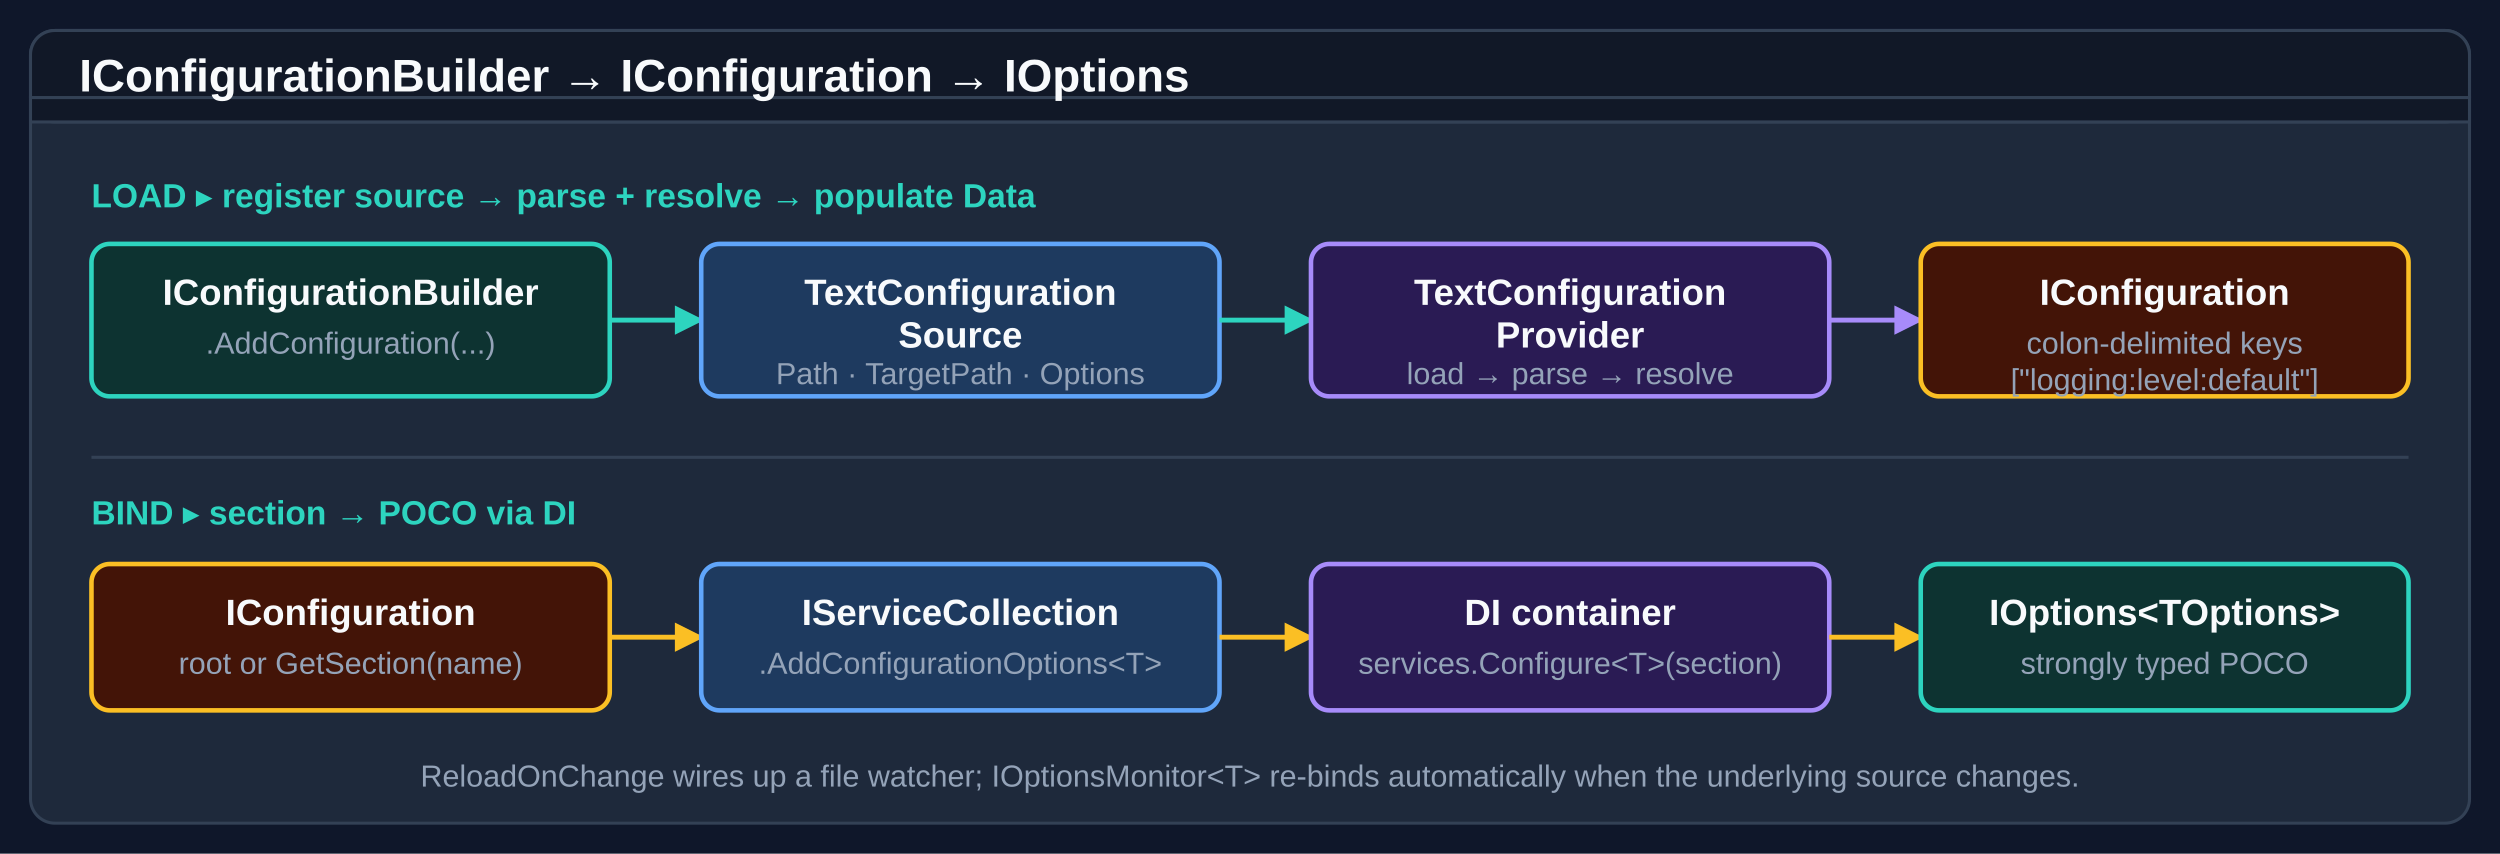
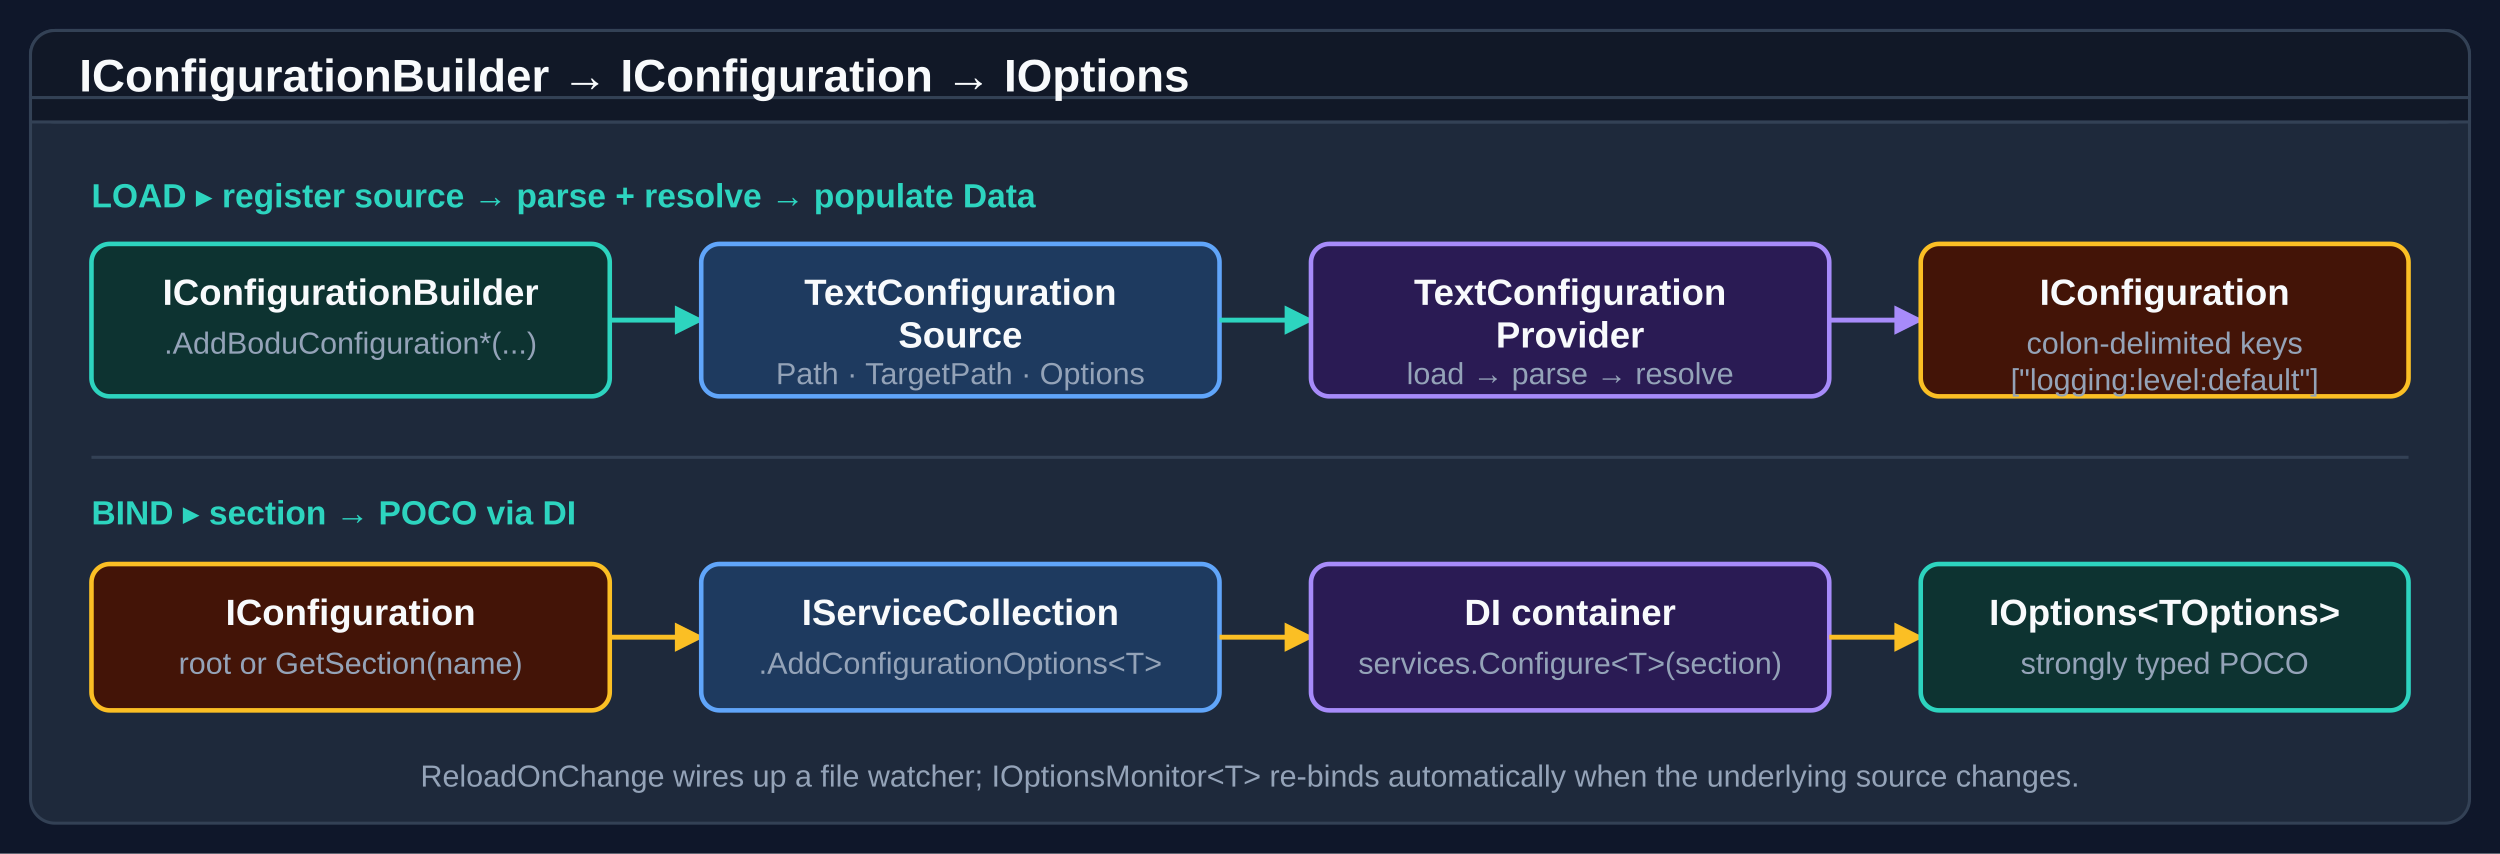
<svg xmlns="http://www.w3.org/2000/svg" viewBox="0 0 820 280" role="img" aria-labelledby="ef-t ef-d">
  <defs>
    <style>
      .bg    { fill: #0F172A; }
      .pan   { fill: #1E293B; stroke: #334155; stroke-width: 1; }
      .hdr   { fill: #111827; stroke: #334155; stroke-width: 1; }
      .ttl   { fill: #F8FAFC; font: 700 15px/1 "Segoe UI",Arial,sans-serif; }
      .lbl   { fill: #F8FAFC; font: 700 12px/1 "Segoe UI",Arial,sans-serif; text-anchor: middle; }
      .sub   { fill: #CBD5E1; font: 400 11px/1.25 "Segoe UI",Arial,sans-serif; text-anchor: middle; }
      .mut   { fill: #94A3B8; font: 400 10px/1.25 "Segoe UI",Arial,sans-serif; text-anchor: middle; }
      .ttag  { fill: #94A3B8; font: 700 9px/1 "Segoe UI",Arial,sans-serif; text-anchor: middle; letter-spacing: 1px; }
      .row   { fill: #2DD4BF; font: 700 11px/1 "Segoe UI",Arial,sans-serif; text-anchor: start; }
      .src   { fill: #0D3331; stroke: #2DD4BF; stroke-width: 1.5; }
      .mid   { fill: #1E3A5F; stroke: #60A5FA; stroke-width: 1.5; }
      .dst   { fill: #2A1B54; stroke: #A78BFA; stroke-width: 1.5; }
      .out   { fill: #431407; stroke: #FBBF24; stroke-width: 1.5; }
      .wt    { stroke: #2DD4BF; stroke-width: 1.6; fill: none; }
      .wp    { stroke: #A78BFA; stroke-width: 1.6; fill: none; }
      .wa    { stroke: #FBBF24; stroke-width: 1.6; fill: none; }
    </style>
    <marker id="ef-a" viewBox="0 0 10 10" refX="9" refY="5" markerWidth="6" markerHeight="6" orient="auto-start-reverse">
      <path d="M0,0 L10,5 L0,10 Z" fill="#2DD4BF" />
    </marker>
    <marker id="ef-p" viewBox="0 0 10 10" refX="9" refY="5" markerWidth="6" markerHeight="6" orient="auto-start-reverse">
      <path d="M0,0 L10,5 L0,10 Z" fill="#A78BFA" />
    </marker>
    <marker id="ef-o" viewBox="0 0 10 10" refX="9" refY="5" markerWidth="6" markerHeight="6" orient="auto-start-reverse">
      <path d="M0,0 L10,5 L0,10 Z" fill="#FBBF24" />
    </marker>
  </defs>
  <rect class="bg" width="820" height="280" />
  <g transform="translate(10 10)">
    <rect class="pan" width="800" height="260" rx="8" />
    <rect class="hdr" width="800" height="30" rx="8" />
    <rect class="hdr" y="22" width="800" height="8" />
    <text class="ttl" x="16" y="20">IConfigurationBuilder → IConfiguration → IOptions</text>
    <text class="row" x="20" y="58">LOAD  ▸ register source → parse + resolve → populate Data</text>
    <g transform="translate(20 70)">
      <rect class="src" width="170" height="50" rx="6" />
      <text class="lbl" fill="#2DD4BF" x="85" y="20">IConfigurationBuilder</text>
-       <text class="mut" x="85" y="36">.AddConfiguration(...)</text>
+       <text class="mut" x="85" y="36">.AddBoduConfiguration*(...)</text>
    </g>
    <line class="wt" x1="190" y1="95" x2="220" y2="95" marker-end="url(#ef-a)" />
    <g transform="translate(220 70)">
      <rect class="mid" width="170" height="50" rx="6" />
      <text class="lbl" x="85" y="20">TextConfiguration</text>
      <text class="lbl" x="85" y="34">Source</text>
      <text class="mut" x="85" y="46">Path · TargetPath · Options</text>
    </g>
    <line class="wt" x1="390" y1="95" x2="420" y2="95" marker-end="url(#ef-a)" />
    <g transform="translate(420 70)">
      <rect class="dst" width="170" height="50" rx="6" />
      <text class="lbl" fill="#C4B5FD" x="85" y="20">TextConfiguration</text>
      <text class="lbl" fill="#C4B5FD" x="85" y="34">Provider</text>
      <text class="mut" x="85" y="46">load → parse → resolve</text>
    </g>
    <line class="wp" x1="590" y1="95" x2="620" y2="95" marker-end="url(#ef-p)" />
    <g transform="translate(620 70)">
      <rect class="out" width="160" height="50" rx="6" />
      <text class="lbl" fill="#FBBF24" x="80" y="20">IConfiguration</text>
      <text class="mut" x="80" y="36">colon-delimited keys</text>
      <text class="mut" x="80" y="48">["logging:level:default"]</text>
    </g>
    <line x1="20" y1="140" x2="780" y2="140" stroke="#334155" stroke-width="1" />
    <text class="row" x="20" y="162" fill="#FBBF24">BIND  ▸ section → POCO via DI</text>
    <g transform="translate(20 175)">
      <rect class="out" width="170" height="48" rx="6" />
      <text class="lbl" fill="#FBBF24" x="85" y="20">IConfiguration</text>
      <text class="mut" x="85" y="36">root or GetSection(name)</text>
    </g>
    <line class="wa" x1="190" y1="199" x2="220" y2="199" marker-end="url(#ef-o)" />
    <g transform="translate(220 175)">
      <rect class="mid" width="170" height="48" rx="6" />
      <text class="lbl" x="85" y="20">IServiceCollection</text>
      <text class="mut" x="85" y="36">.AddConfigurationOptions&lt;T&gt;</text>
    </g>
    <line class="wa" x1="390" y1="199" x2="420" y2="199" marker-end="url(#ef-o)" />
    <g transform="translate(420 175)">
      <rect class="dst" width="170" height="48" rx="6" />
      <text class="lbl" fill="#C4B5FD" x="85" y="20">DI container</text>
      <text class="mut" x="85" y="36">services.Configure&lt;T&gt;(section)</text>
    </g>
    <line class="wa" x1="590" y1="199" x2="620" y2="199" marker-end="url(#ef-o)" />
    <g transform="translate(620 175)">
      <rect class="src" width="160" height="48" rx="6" />
      <text class="lbl" fill="#2DD4BF" x="80" y="20">IOptions&lt;TOptions&gt;</text>
      <text class="mut" x="80" y="36">strongly typed POCO</text>
    </g>
    <text class="mut" x="400" y="248" text-anchor="middle">ReloadOnChange wires up a file watcher; IOptionsMonitor&lt;T&gt; re-binds automatically when the underlying source changes.</text>
  </g>
</svg>
